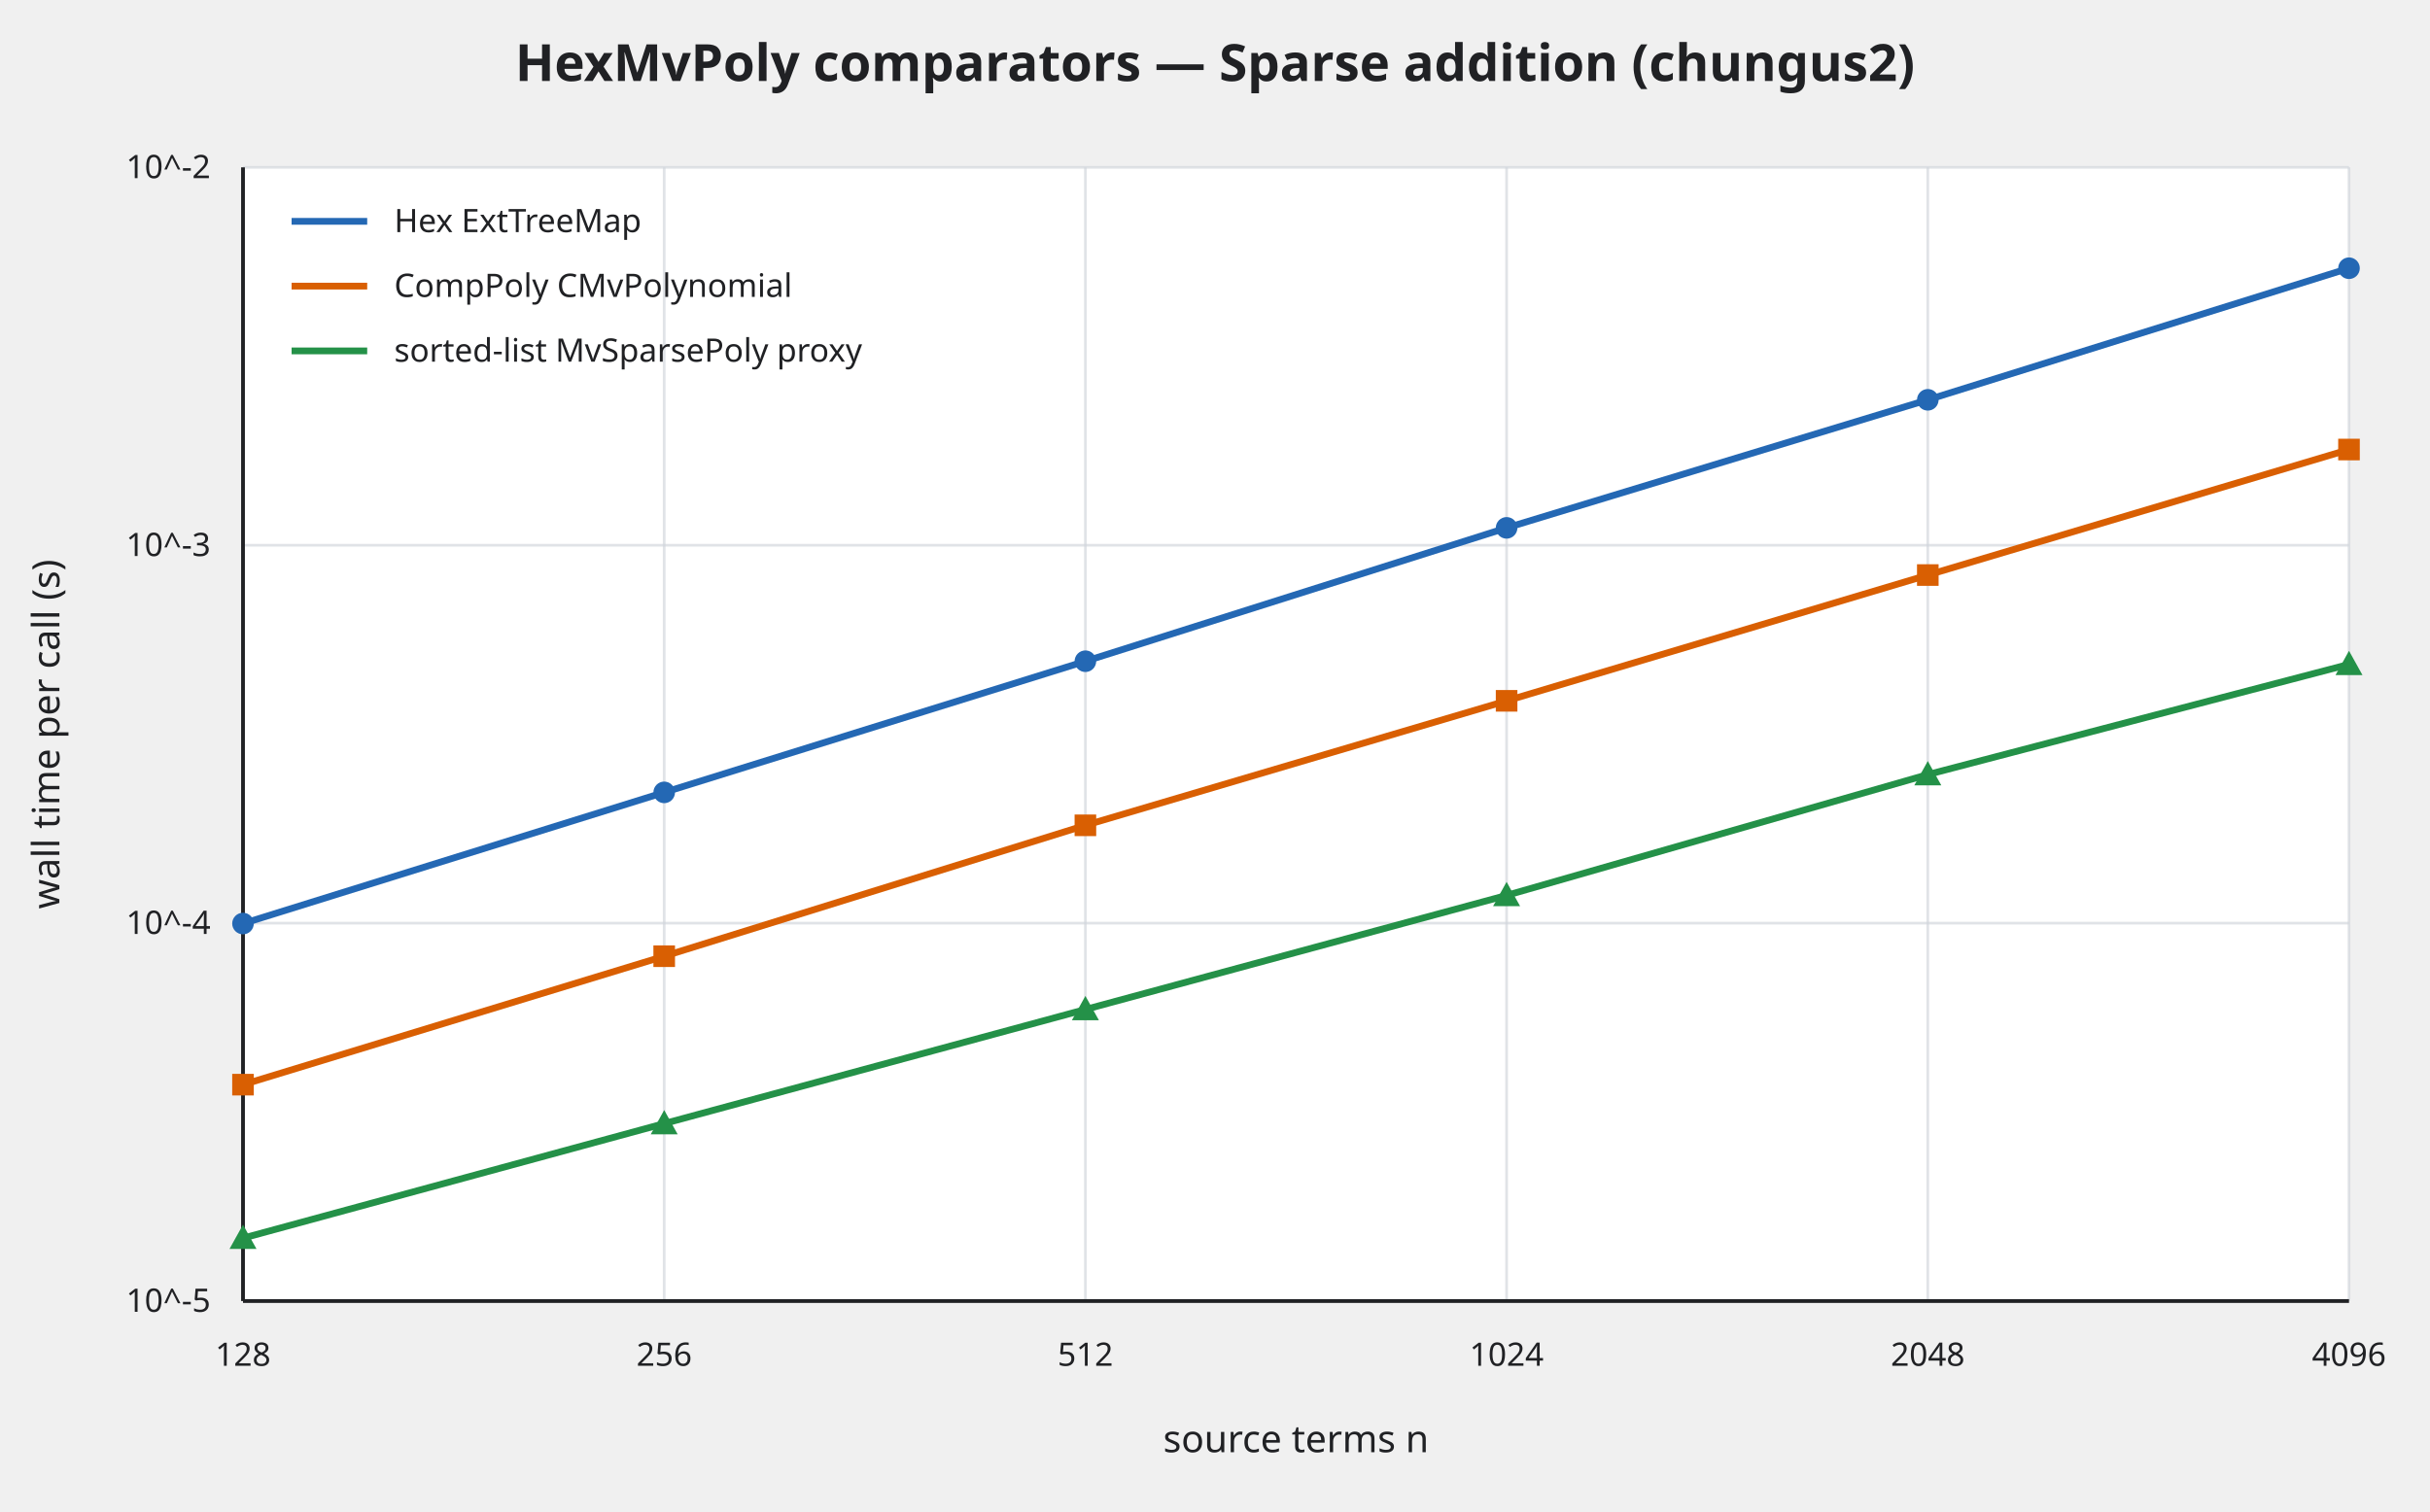
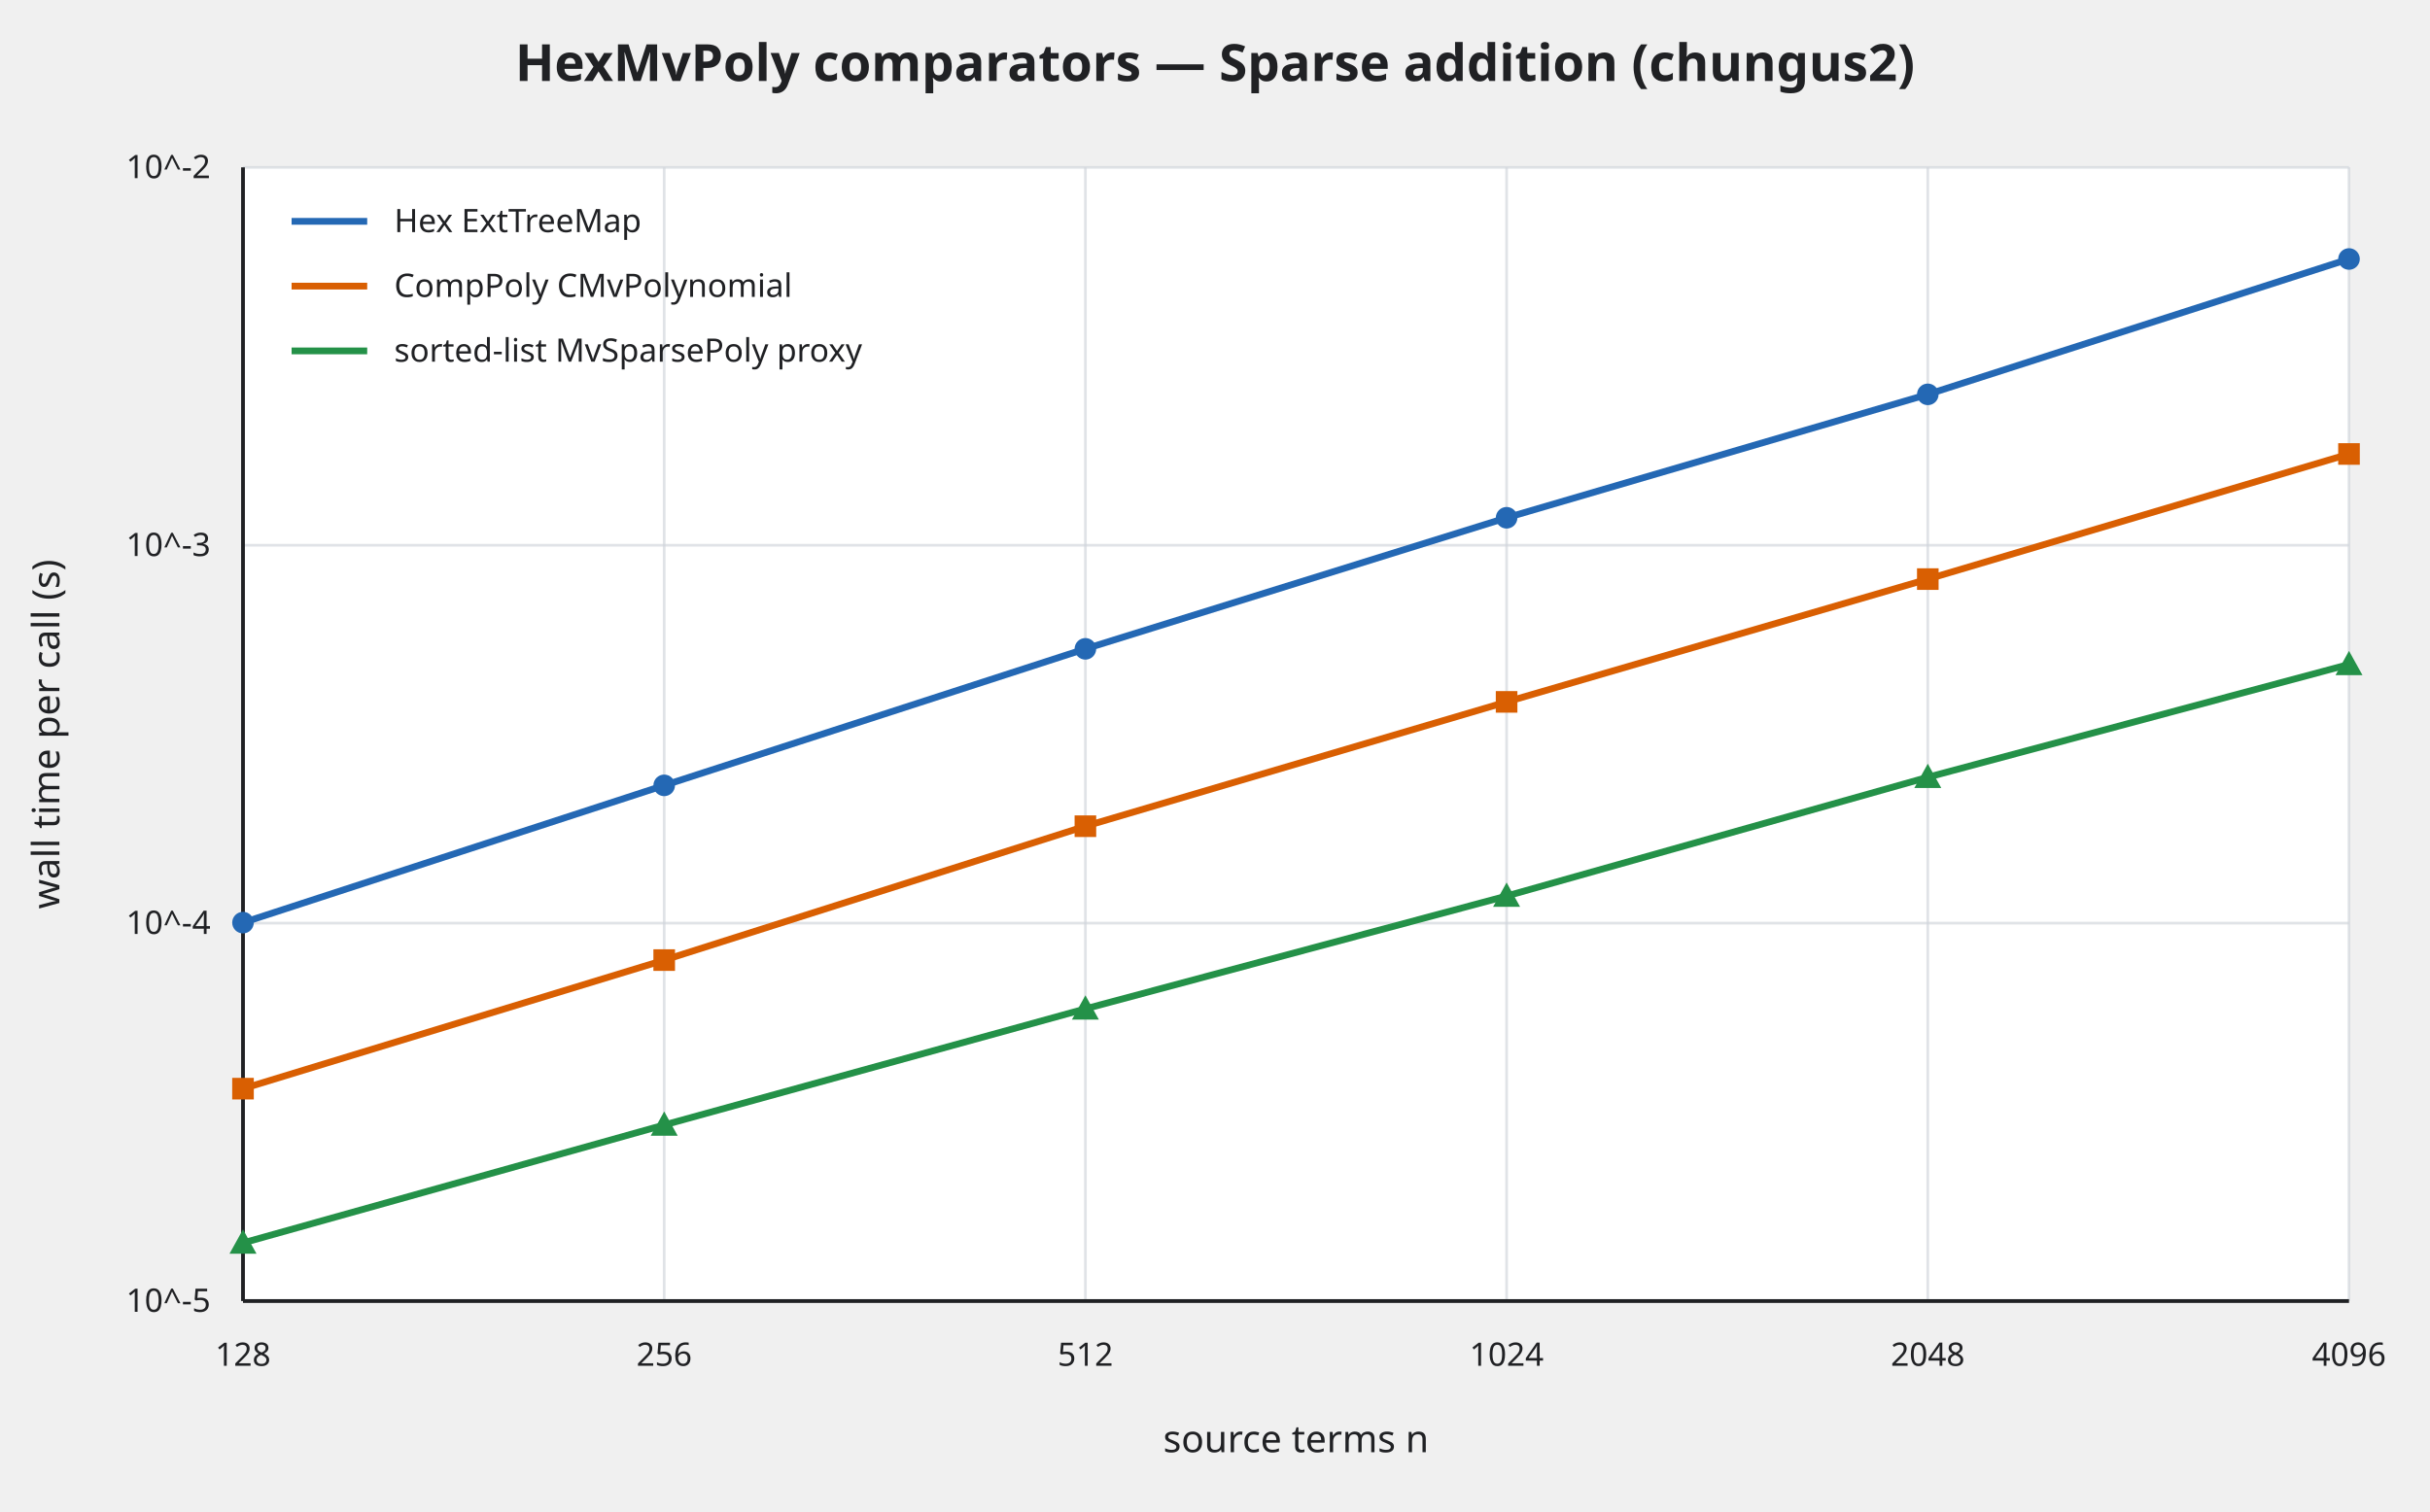
<svg xmlns="http://www.w3.org/2000/svg" width="900" height="560" viewBox="0 0 900 560">
  <style>
text { font-family: sans-serif; fill: #202124; }
.grid { stroke: #cfd4da; stroke-width: 1; opacity: 0.65; }
.axis { stroke: #202124; stroke-width: 1.4; }
.series { fill: none; stroke-width: 2.5; }
</style>
  <text x="450.0" y="30" text-anchor="middle" font-size="19" font-weight="600">HexMvPoly comparators — Sparse addition (chungus2)</text>
  <rect x="90" y="62" width="780" height="420" fill="#ffffff" />
  <line class="grid" x1="90.00" y1="62" x2="90.00" y2="482" />
  <text x="90.00" y="506" text-anchor="middle" font-size="12">128</text>
  <line class="grid" x1="246.00" y1="62" x2="246.00" y2="482" />
  <text x="246.00" y="506" text-anchor="middle" font-size="12">256</text>
  <line class="grid" x1="402.00" y1="62" x2="402.00" y2="482" />
  <text x="402.00" y="506" text-anchor="middle" font-size="12">512</text>
  <line class="grid" x1="558.00" y1="62" x2="558.00" y2="482" />
  <text x="558.00" y="506" text-anchor="middle" font-size="12">1024</text>
  <line class="grid" x1="714.00" y1="62" x2="714.00" y2="482" />
  <text x="714.00" y="506" text-anchor="middle" font-size="12">2048</text>
  <line class="grid" x1="870.00" y1="62" x2="870.00" y2="482" />
  <text x="870.00" y="506" text-anchor="middle" font-size="12">4096</text>
  <line class="grid" x1="90" y1="482.00" x2="870" y2="482.00" />
  <text x="78" y="486.00" text-anchor="end" font-size="12">10^-5</text>
  <line class="grid" x1="90" y1="342.00" x2="870" y2="342.00" />
  <text x="78" y="346.00" text-anchor="end" font-size="12">10^-4</text>
  <line class="grid" x1="90" y1="202.00" x2="870" y2="202.00" />
  <text x="78" y="206.00" text-anchor="end" font-size="12">10^-3</text>
  <line class="grid" x1="90" y1="62.00" x2="870" y2="62.00" />
  <text x="78" y="66.00" text-anchor="end" font-size="12">10^-2</text>
  <line class="axis" x1="90" y1="482" x2="870" y2="482" />
  <line class="axis" x1="90" y1="62" x2="90" y2="482" />
  <text x="480.0" y="538" text-anchor="middle" font-size="14">source terms n</text>
  <text x="22" y="272.0" text-anchor="middle" font-size="14" transform="rotate(-90 22 272.0)">wall time per call (s)</text>
-   <polyline class="series" stroke="#2468b4" points="90.00,342.15 246.00,293.56 402.00,244.97 558.00,195.56 714.00,148.12 870.00,99.37" />
-   <circle cx="90.00" cy="342.15" r="4" fill="#2468b4" />
-   <circle cx="246.00" cy="293.56" r="4" fill="#2468b4" />
-   <circle cx="402.00" cy="244.97" r="4" fill="#2468b4" />
-   <circle cx="558.00" cy="195.56" r="4" fill="#2468b4" />
-   <circle cx="714.00" cy="148.12" r="4" fill="#2468b4" />
-   <circle cx="870.00" cy="99.37" r="4" fill="#2468b4" />
+   <polyline class="series" stroke="#2468b4" points="90.00,341.81 246.00,290.96 402.00,240.38 558.00,191.82 714.00,146.10 870.00,95.95" />
+   <circle cx="90.00" cy="341.81" r="4" fill="#2468b4" />
+   <circle cx="246.00" cy="290.96" r="4" fill="#2468b4" />
+   <circle cx="402.00" cy="240.38" r="4" fill="#2468b4" />
+   <circle cx="558.00" cy="191.82" r="4" fill="#2468b4" />
+   <circle cx="714.00" cy="146.10" r="4" fill="#2468b4" />
+   <circle cx="870.00" cy="95.95" r="4" fill="#2468b4" />
  <line x1="108" y1="82" x2="136" y2="82" stroke="#2468b4" stroke-width="2.5" />
  <text x="146" y="86" font-size="12">Hex ExtTreeMap</text>
-   <polyline class="series" stroke="#d95f02" points="90.00,401.84 246.00,354.25 402.00,305.76 558.00,259.64 714.00,213.04 870.00,166.54" />
-   <rect x="86.00" y="397.84" width="8" height="8" fill="#d95f02" />
-   <rect x="242.00" y="350.25" width="8" height="8" fill="#d95f02" />
-   <rect x="398.00" y="301.76" width="8" height="8" fill="#d95f02" />
-   <rect x="554.00" y="255.64" width="8" height="8" fill="#d95f02" />
-   <rect x="710.00" y="209.04" width="8" height="8" fill="#d95f02" />
-   <rect x="866.00" y="162.54" width="8" height="8" fill="#d95f02" />
+   <polyline class="series" stroke="#d95f02" points="90.00,403.32 246.00,355.69 402.00,306.09 558.00,260.03 714.00,214.54 870.00,168.19" />
+   <rect x="86.00" y="399.32" width="8" height="8" fill="#d95f02" />
+   <rect x="242.00" y="351.69" width="8" height="8" fill="#d95f02" />
+   <rect x="398.00" y="302.09" width="8" height="8" fill="#d95f02" />
+   <rect x="554.00" y="256.03" width="8" height="8" fill="#d95f02" />
+   <rect x="710.00" y="210.54" width="8" height="8" fill="#d95f02" />
+   <rect x="866.00" y="164.19" width="8" height="8" fill="#d95f02" />
  <line x1="108" y1="106" x2="136" y2="106" stroke="#d95f02" stroke-width="2.5" />
  <text x="146" y="110" font-size="12">CompPoly CMvPolynomial</text>
-   <polyline class="series" stroke="#249148" points="90.00,458.70 246.00,416.25 402.00,373.97 558.00,331.71 714.00,286.95 870.00,246.11" />
-   <polygon points="90.00,453.70 85.00,462.70 95.00,462.70" fill="#249148" />
-   <polygon points="246.00,411.25 241.00,420.25 251.00,420.25" fill="#249148" />
-   <polygon points="402.00,368.97 397.00,377.97 407.00,377.97" fill="#249148" />
-   <polygon points="558.00,326.71 553.00,335.71 563.00,335.71" fill="#249148" />
-   <polygon points="714.00,281.95 709.00,290.95 719.00,290.95" fill="#249148" />
-   <polygon points="870.00,241.11 865.00,250.11 875.00,250.11" fill="#249148" />
+   <polyline class="series" stroke="#249148" points="90.00,460.47 246.00,416.77 402.00,373.74 558.00,331.95 714.00,287.94 870.00,246.14" />
+   <polygon points="90.00,455.47 85.00,464.47 95.00,464.47" fill="#249148" />
+   <polygon points="246.00,411.77 241.00,420.77 251.00,420.77" fill="#249148" />
+   <polygon points="402.00,368.74 397.00,377.74 407.00,377.74" fill="#249148" />
+   <polygon points="558.00,326.95 553.00,335.95 563.00,335.95" fill="#249148" />
+   <polygon points="714.00,282.94 709.00,291.94 719.00,291.94" fill="#249148" />
+   <polygon points="870.00,241.14 865.00,250.14 875.00,250.14" fill="#249148" />
  <line x1="108" y1="130" x2="136" y2="130" stroke="#249148" stroke-width="2.5" />
  <text x="146" y="134" font-size="12">sorted-list MvSparsePoly proxy</text>
</svg>
